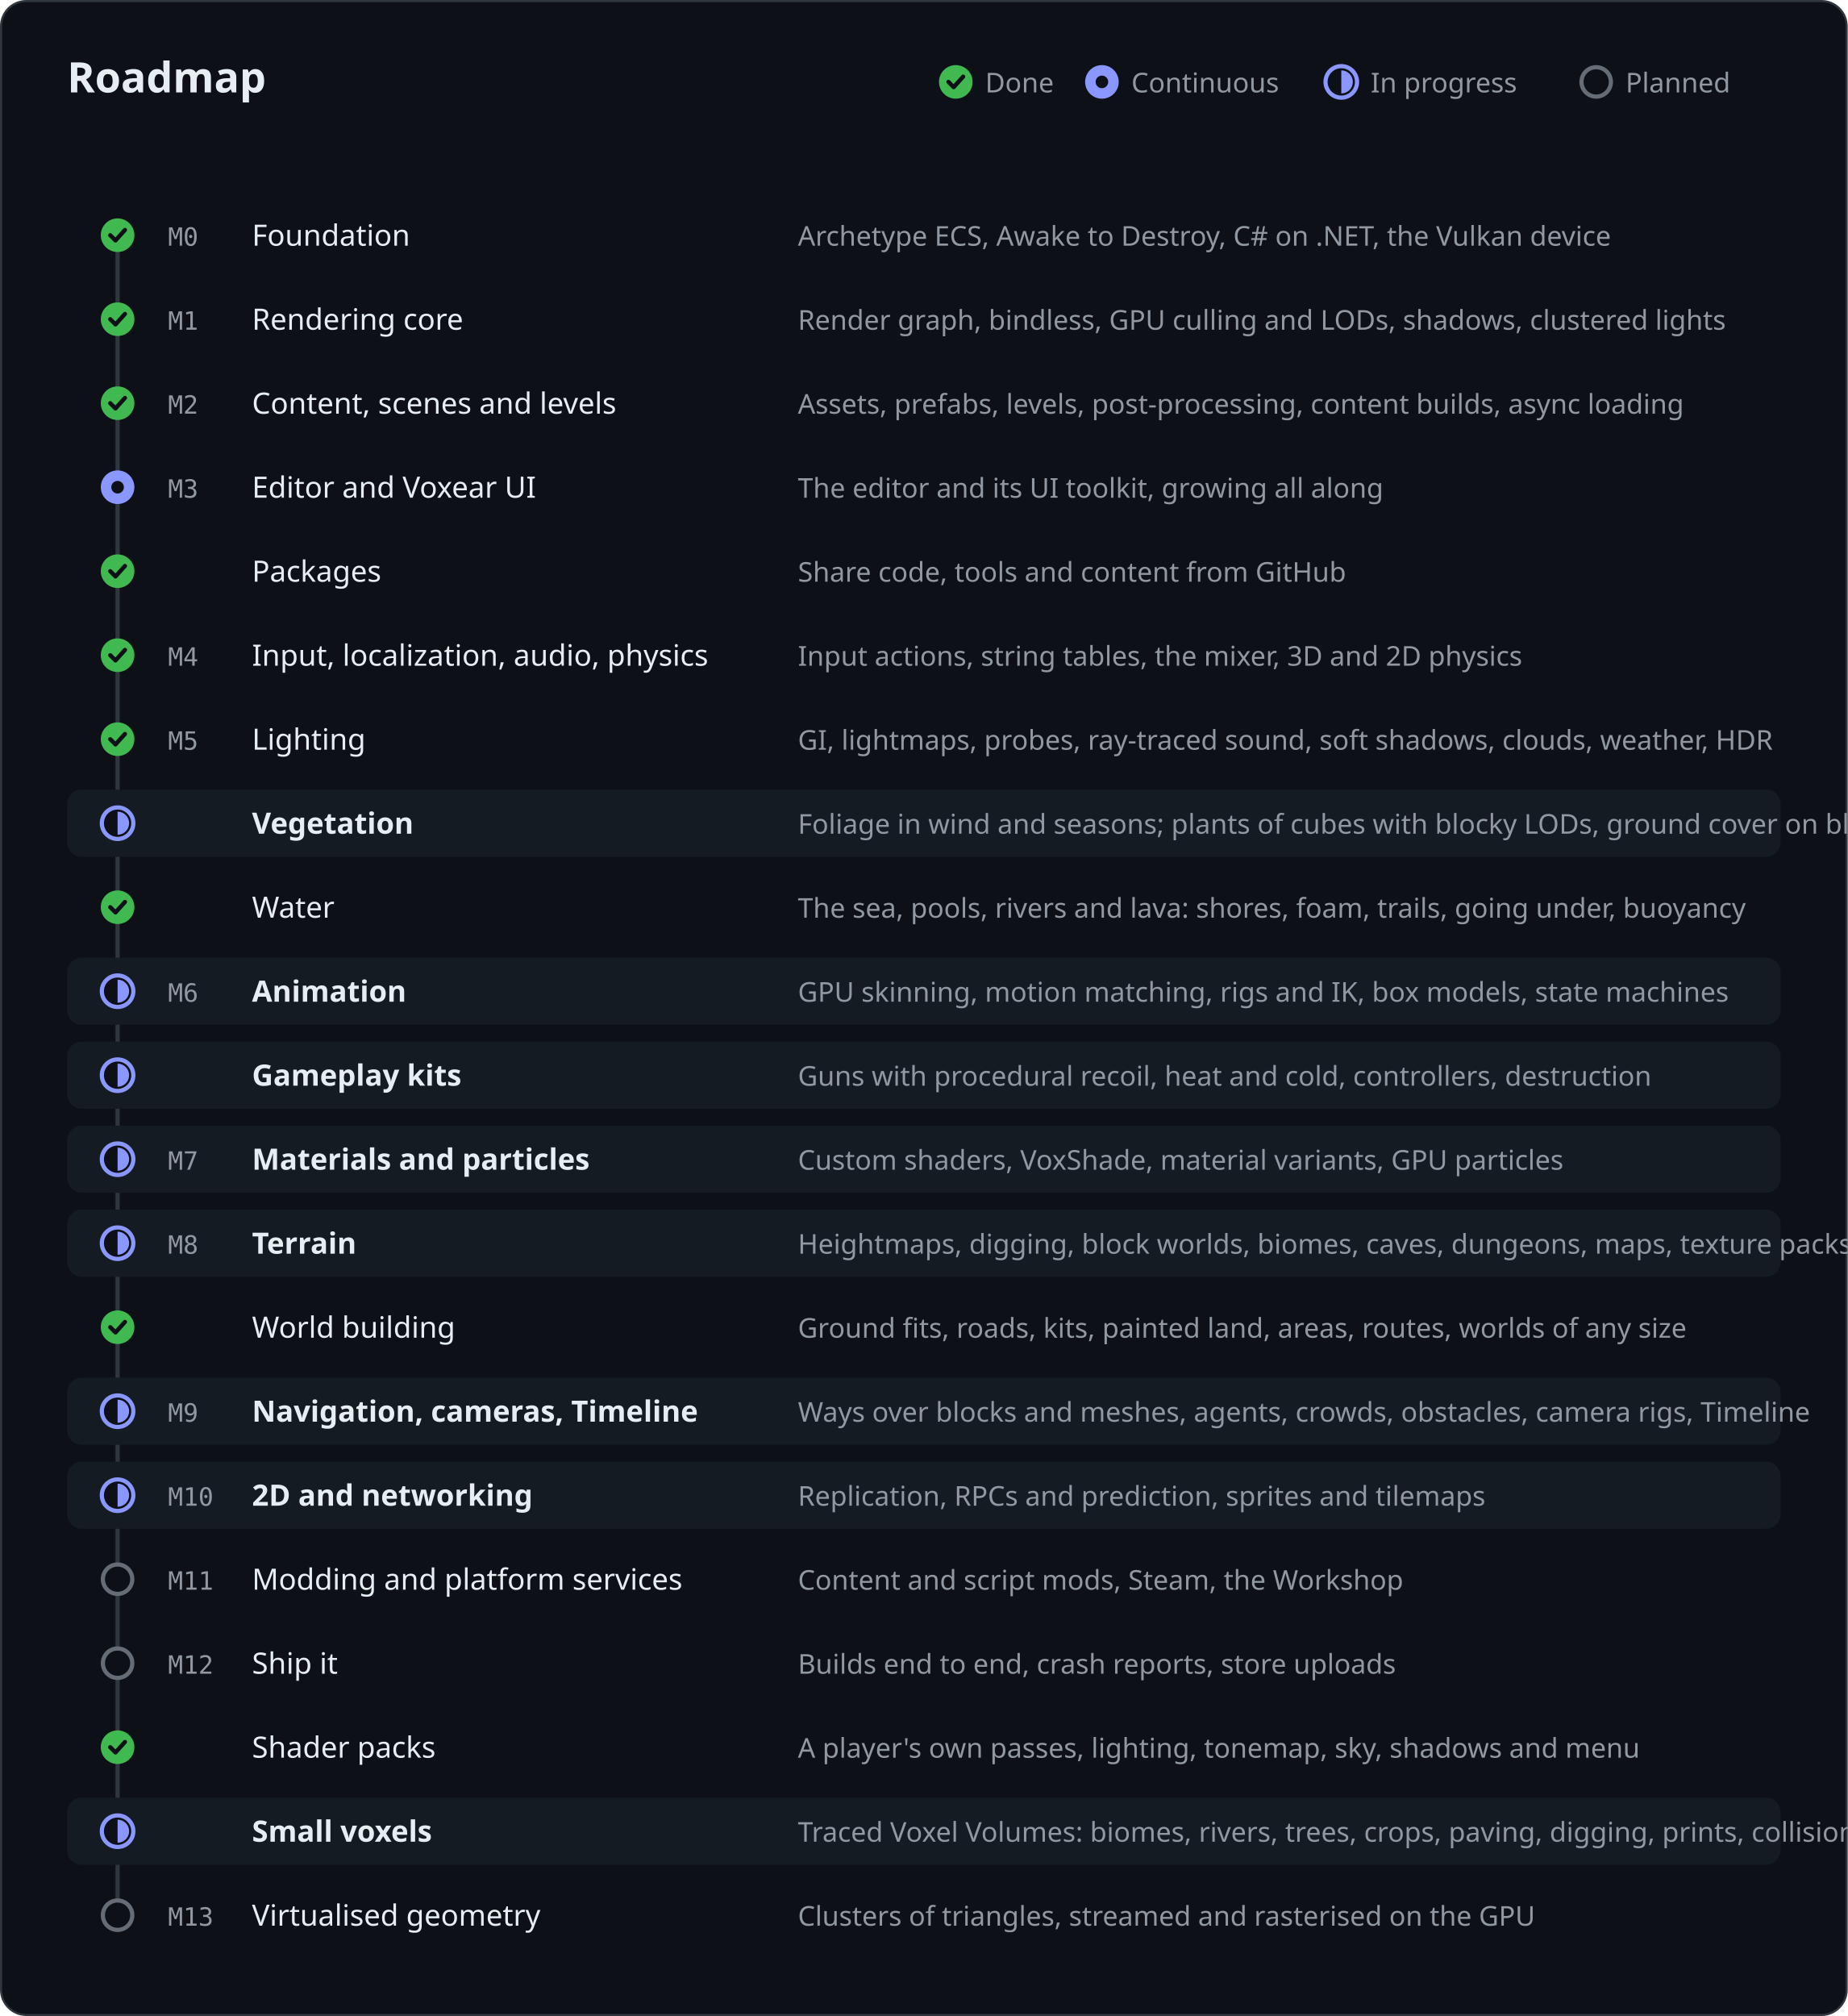
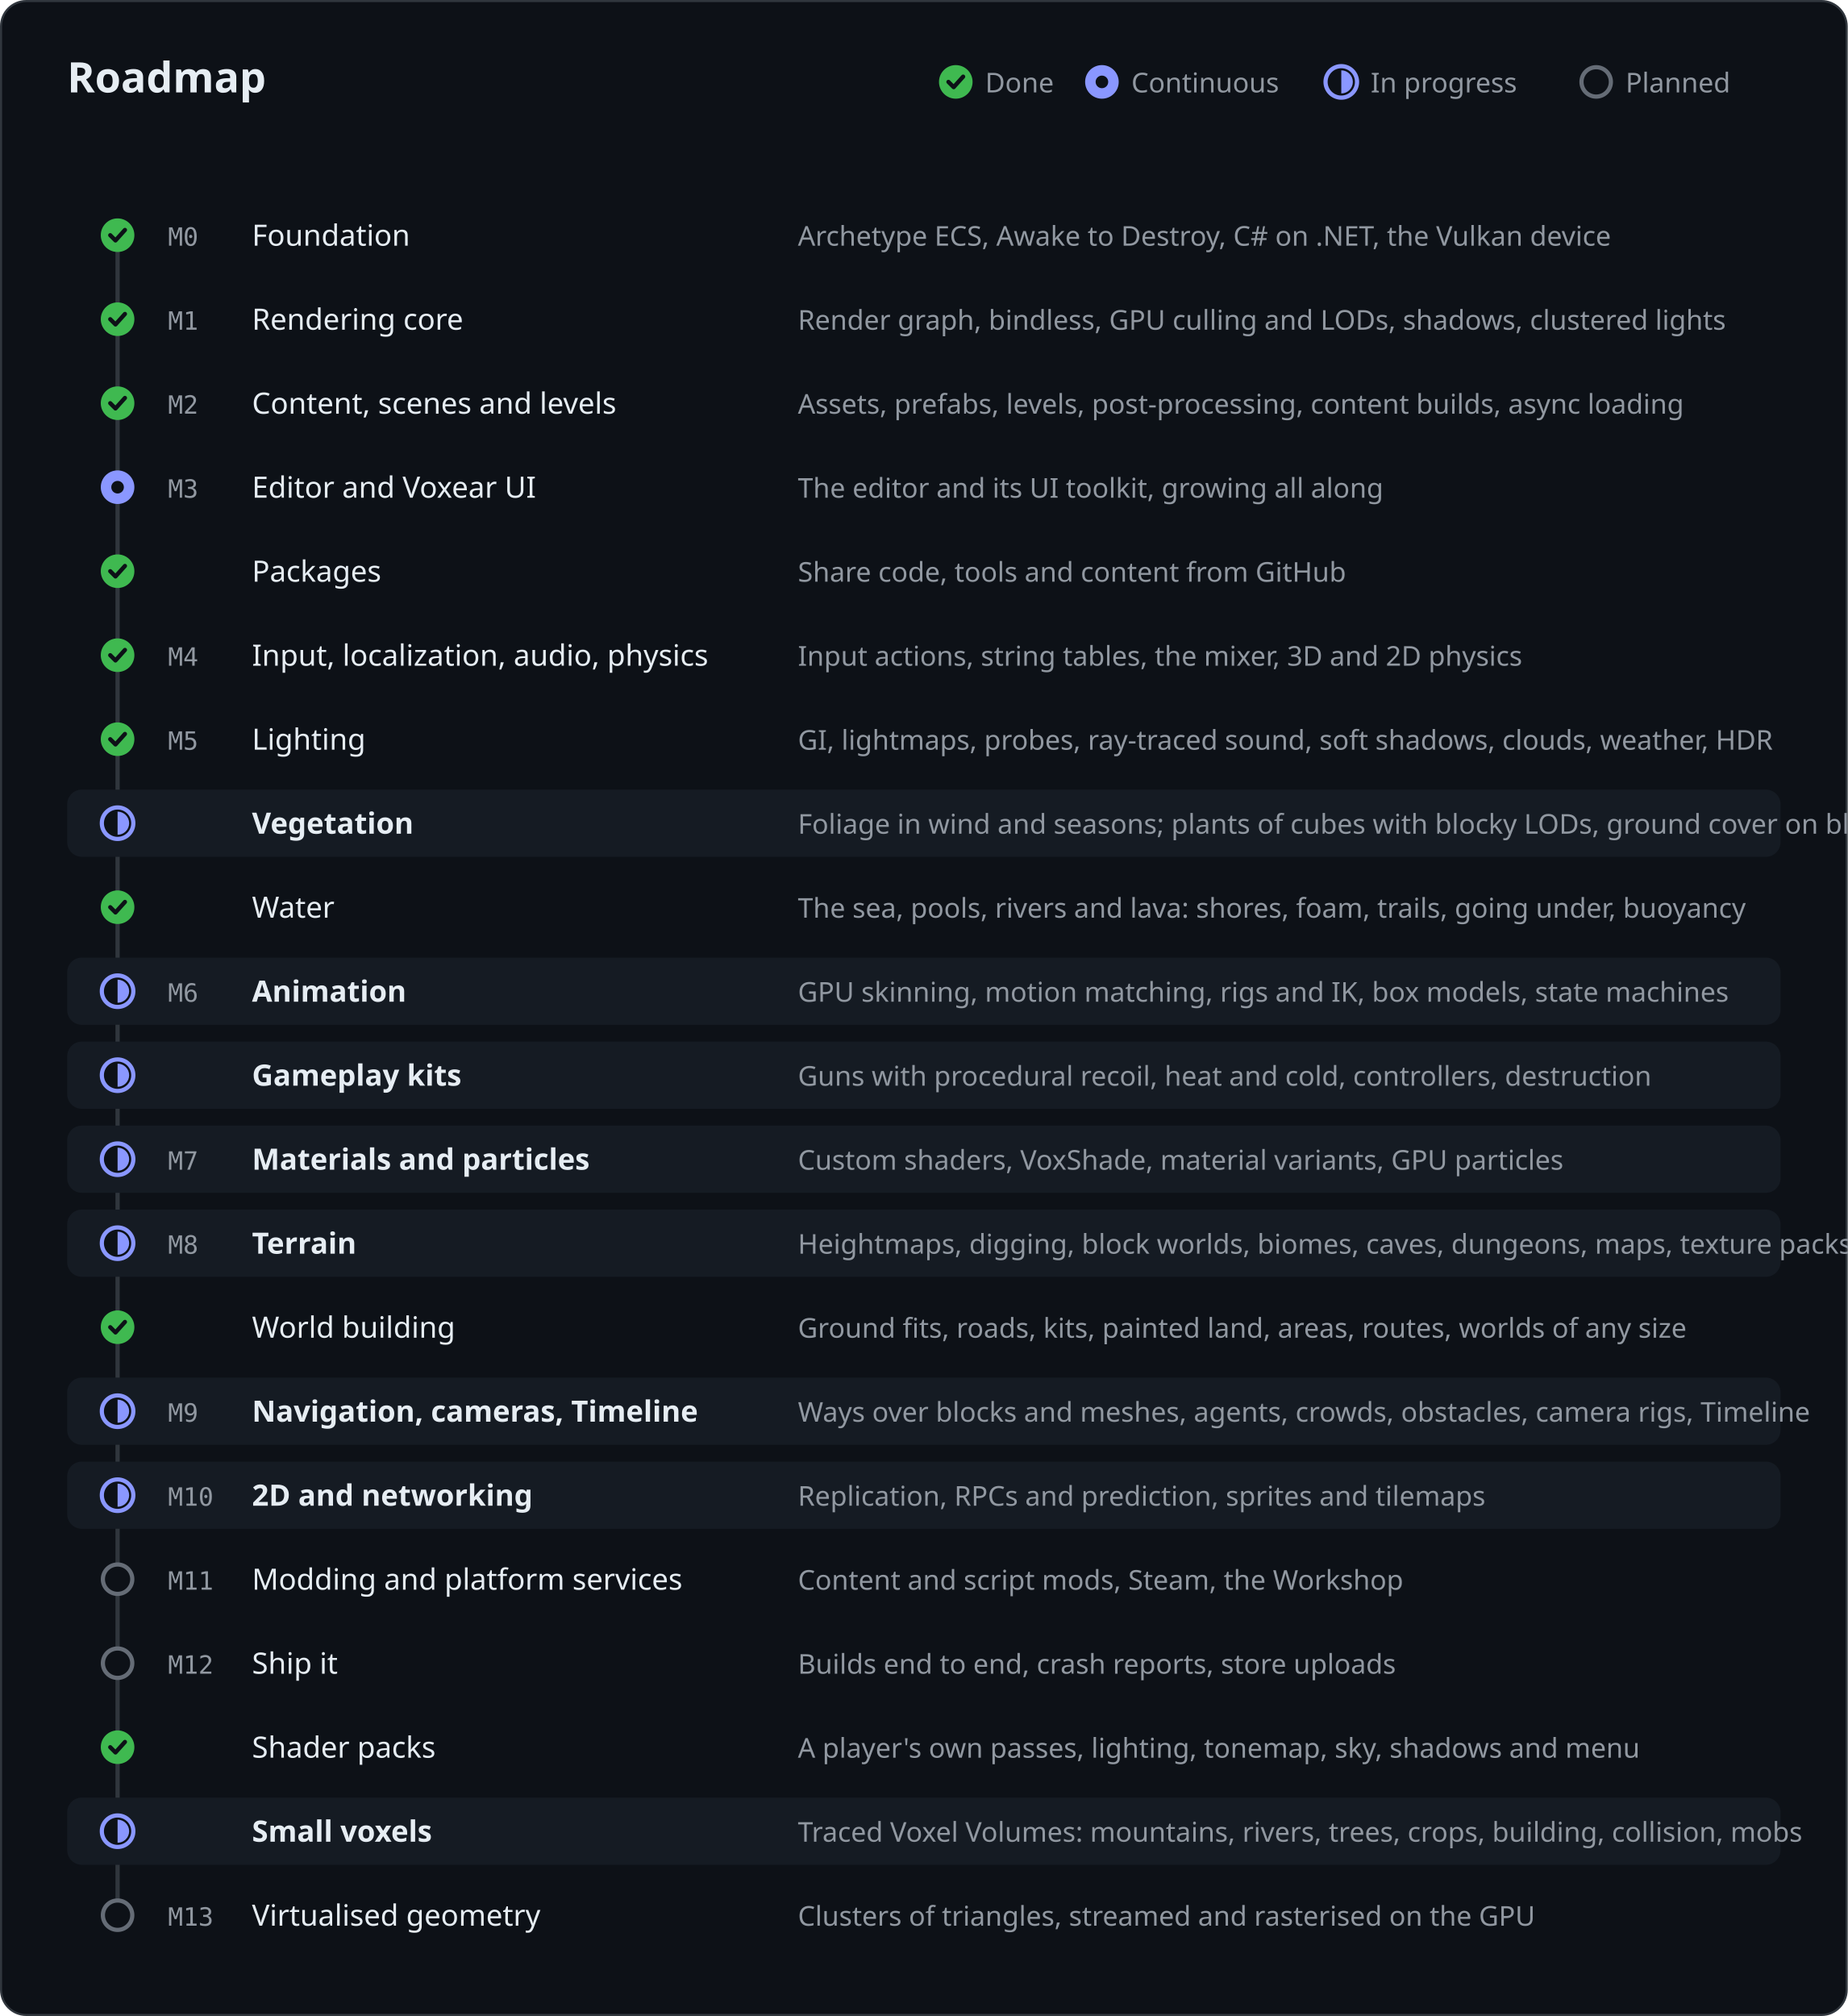
<svg xmlns="http://www.w3.org/2000/svg" width="880" height="960" viewBox="0 0 880 960" role="img" aria-label="Voxear roadmap">
  <rect x="0.5" y="0.5" width="879" height="959" rx="12" fill="#0d1117" stroke="#30363d" />
  <text x="32" y="44" font-family="-apple-system, BlinkMacSystemFont, 'Segoe UI', 'Noto Sans', Helvetica, Arial, sans-serif" font-size="20" font-weight="600" fill="#e6edf3">Roadmap</text>
  <circle cx="760.2" cy="39" r="7" fill="#0d1117" stroke="#656c76" stroke-width="2" />
  <text x="774.2" y="44" font-family="-apple-system, BlinkMacSystemFont, 'Segoe UI', 'Noto Sans', Helvetica, Arial, sans-serif" font-size="13" fill="#9198a1">Planned</text>
  <circle cx="638.8" cy="39" r="7.5" fill="#0d1117" stroke="#8a97ff" stroke-width="2" />
  <path d="M638.8 33.5 a5.5 5.5 0 0 1 0 11 z" fill="#8a97ff" />
  <text x="652.8" y="44" font-family="-apple-system, BlinkMacSystemFont, 'Segoe UI', 'Noto Sans', Helvetica, Arial, sans-serif" font-size="13" fill="#9198a1">In progress</text>
  <circle cx="524.8" cy="39" r="8" fill="#8a97ff" />
  <circle cx="524.8" cy="39" r="3" fill="#0d1117" />
  <text x="538.8" y="44" font-family="-apple-system, BlinkMacSystemFont, 'Segoe UI', 'Noto Sans', Helvetica, Arial, sans-serif" font-size="13" fill="#9198a1">Continuous</text>
  <circle cx="455.2" cy="39" r="8" fill="#3fb950" />
  <path d="M451.7 39 l2.5 2.5 l4.5-5" fill="none" stroke="#0d1117" stroke-width="2" stroke-linecap="round" stroke-linejoin="round" />
  <text x="469.2" y="44" font-family="-apple-system, BlinkMacSystemFont, 'Segoe UI', 'Noto Sans', Helvetica, Arial, sans-serif" font-size="13" fill="#9198a1">Done</text>
  <line x1="56" y1="112" x2="56" y2="912" stroke="#30363d" stroke-width="2" />
  <circle cx="56" cy="112" r="8" fill="#3fb950" />
  <path d="M52.5 112 l2.5 2.5 l4.5-5" fill="none" stroke="#0d1117" stroke-width="2" stroke-linecap="round" stroke-linejoin="round" />
  <text x="80" y="117" font-family="ui-monospace, SFMono-Regular, 'SF Mono', Menlo, Consolas, monospace" font-size="12" fill="#9198a1">M0</text>
  <text x="120" y="117" font-family="-apple-system, BlinkMacSystemFont, 'Segoe UI', 'Noto Sans', Helvetica, Arial, sans-serif" font-size="14" font-weight="500" fill="#e6edf3">Foundation</text>
  <text x="380" y="117" font-family="-apple-system, BlinkMacSystemFont, 'Segoe UI', 'Noto Sans', Helvetica, Arial, sans-serif" font-size="13" fill="#9198a1">Archetype ECS, Awake to Destroy, C# on .NET, the Vulkan device</text>
  <circle cx="56" cy="152" r="8" fill="#3fb950" />
  <path d="M52.5 152 l2.5 2.5 l4.5-5" fill="none" stroke="#0d1117" stroke-width="2" stroke-linecap="round" stroke-linejoin="round" />
  <text x="80" y="157" font-family="ui-monospace, SFMono-Regular, 'SF Mono', Menlo, Consolas, monospace" font-size="12" fill="#9198a1">M1</text>
  <text x="120" y="157" font-family="-apple-system, BlinkMacSystemFont, 'Segoe UI', 'Noto Sans', Helvetica, Arial, sans-serif" font-size="14" font-weight="500" fill="#e6edf3">Rendering core</text>
  <text x="380" y="157" font-family="-apple-system, BlinkMacSystemFont, 'Segoe UI', 'Noto Sans', Helvetica, Arial, sans-serif" font-size="13" fill="#9198a1">Render graph, bindless, GPU culling and LODs, shadows, clustered lights</text>
  <circle cx="56" cy="192" r="8" fill="#3fb950" />
  <path d="M52.5 192 l2.5 2.5 l4.5-5" fill="none" stroke="#0d1117" stroke-width="2" stroke-linecap="round" stroke-linejoin="round" />
  <text x="80" y="197" font-family="ui-monospace, SFMono-Regular, 'SF Mono', Menlo, Consolas, monospace" font-size="12" fill="#9198a1">M2</text>
  <text x="120" y="197" font-family="-apple-system, BlinkMacSystemFont, 'Segoe UI', 'Noto Sans', Helvetica, Arial, sans-serif" font-size="14" font-weight="500" fill="#e6edf3">Content, scenes and levels</text>
  <text x="380" y="197" font-family="-apple-system, BlinkMacSystemFont, 'Segoe UI', 'Noto Sans', Helvetica, Arial, sans-serif" font-size="13" fill="#9198a1">Assets, prefabs, levels, post-processing, content builds, async loading</text>
  <circle cx="56" cy="232" r="8" fill="#8a97ff" />
  <circle cx="56" cy="232" r="3" fill="#0d1117" />
  <text x="80" y="237" font-family="ui-monospace, SFMono-Regular, 'SF Mono', Menlo, Consolas, monospace" font-size="12" fill="#9198a1">M3</text>
  <text x="120" y="237" font-family="-apple-system, BlinkMacSystemFont, 'Segoe UI', 'Noto Sans', Helvetica, Arial, sans-serif" font-size="14" font-weight="500" fill="#e6edf3">Editor and Voxear UI</text>
  <text x="380" y="237" font-family="-apple-system, BlinkMacSystemFont, 'Segoe UI', 'Noto Sans', Helvetica, Arial, sans-serif" font-size="13" fill="#9198a1">The editor and its UI toolkit, growing all along</text>
  <circle cx="56" cy="272" r="8" fill="#3fb950" />
  <path d="M52.5 272 l2.5 2.5 l4.5-5" fill="none" stroke="#0d1117" stroke-width="2" stroke-linecap="round" stroke-linejoin="round" />
  <text x="80" y="277" font-family="ui-monospace, SFMono-Regular, 'SF Mono', Menlo, Consolas, monospace" font-size="12" fill="#9198a1" />
  <text x="120" y="277" font-family="-apple-system, BlinkMacSystemFont, 'Segoe UI', 'Noto Sans', Helvetica, Arial, sans-serif" font-size="14" font-weight="500" fill="#e6edf3">Packages</text>
  <text x="380" y="277" font-family="-apple-system, BlinkMacSystemFont, 'Segoe UI', 'Noto Sans', Helvetica, Arial, sans-serif" font-size="13" fill="#9198a1">Share code, tools and content from GitHub</text>
  <circle cx="56" cy="312" r="8" fill="#3fb950" />
  <path d="M52.5 312 l2.5 2.5 l4.5-5" fill="none" stroke="#0d1117" stroke-width="2" stroke-linecap="round" stroke-linejoin="round" />
  <text x="80" y="317" font-family="ui-monospace, SFMono-Regular, 'SF Mono', Menlo, Consolas, monospace" font-size="12" fill="#9198a1">M4</text>
  <text x="120" y="317" font-family="-apple-system, BlinkMacSystemFont, 'Segoe UI', 'Noto Sans', Helvetica, Arial, sans-serif" font-size="14" font-weight="500" fill="#e6edf3">Input, localization, audio, physics</text>
  <text x="380" y="317" font-family="-apple-system, BlinkMacSystemFont, 'Segoe UI', 'Noto Sans', Helvetica, Arial, sans-serif" font-size="13" fill="#9198a1">Input actions, string tables, the mixer, 3D and 2D physics</text>
  <circle cx="56" cy="352" r="8" fill="#3fb950" />
  <path d="M52.5 352 l2.5 2.5 l4.5-5" fill="none" stroke="#0d1117" stroke-width="2" stroke-linecap="round" stroke-linejoin="round" />
  <text x="80" y="357" font-family="ui-monospace, SFMono-Regular, 'SF Mono', Menlo, Consolas, monospace" font-size="12" fill="#9198a1">M5</text>
  <text x="120" y="357" font-family="-apple-system, BlinkMacSystemFont, 'Segoe UI', 'Noto Sans', Helvetica, Arial, sans-serif" font-size="14" font-weight="500" fill="#e6edf3">Lighting</text>
  <text x="380" y="357" font-family="-apple-system, BlinkMacSystemFont, 'Segoe UI', 'Noto Sans', Helvetica, Arial, sans-serif" font-size="13" fill="#9198a1">GI, lightmaps, probes, ray-traced sound, soft shadows, clouds, weather, HDR</text>
  <rect x="32" y="376" width="816" height="32" rx="7" fill="#151b23" />
  <circle cx="56" cy="392" r="7.5" fill="#0d1117" stroke="#8a97ff" stroke-width="2" />
  <path d="M56 386.5 a5.5 5.5 0 0 1 0 11 z" fill="#8a97ff" />
  <text x="80" y="397" font-family="ui-monospace, SFMono-Regular, 'SF Mono', Menlo, Consolas, monospace" font-size="12" fill="#9198a1" />
  <text x="120" y="397" font-family="-apple-system, BlinkMacSystemFont, 'Segoe UI', 'Noto Sans', Helvetica, Arial, sans-serif" font-size="14" font-weight="600" fill="#e6edf3">Vegetation</text>
  <text x="380" y="397" font-family="-apple-system, BlinkMacSystemFont, 'Segoe UI', 'Noto Sans', Helvetica, Arial, sans-serif" font-size="13" fill="#9198a1">Foliage in wind and seasons; plants of cubes with blocky LODs, ground cover on blocks</text>
  <circle cx="56" cy="432" r="8" fill="#3fb950" />
  <path d="M52.5 432 l2.5 2.5 l4.5-5" fill="none" stroke="#0d1117" stroke-width="2" stroke-linecap="round" stroke-linejoin="round" />
  <text x="80" y="437" font-family="ui-monospace, SFMono-Regular, 'SF Mono', Menlo, Consolas, monospace" font-size="12" fill="#9198a1" />
  <text x="120" y="437" font-family="-apple-system, BlinkMacSystemFont, 'Segoe UI', 'Noto Sans', Helvetica, Arial, sans-serif" font-size="14" font-weight="500" fill="#e6edf3">Water</text>
  <text x="380" y="437" font-family="-apple-system, BlinkMacSystemFont, 'Segoe UI', 'Noto Sans', Helvetica, Arial, sans-serif" font-size="13" fill="#9198a1">The sea, pools, rivers and lava: shores, foam, trails, going under, buoyancy</text>
  <rect x="32" y="456" width="816" height="32" rx="7" fill="#151b23" />
  <circle cx="56" cy="472" r="7.5" fill="#0d1117" stroke="#8a97ff" stroke-width="2" />
  <path d="M56 466.5 a5.5 5.5 0 0 1 0 11 z" fill="#8a97ff" />
  <text x="80" y="477" font-family="ui-monospace, SFMono-Regular, 'SF Mono', Menlo, Consolas, monospace" font-size="12" fill="#9198a1">M6</text>
  <text x="120" y="477" font-family="-apple-system, BlinkMacSystemFont, 'Segoe UI', 'Noto Sans', Helvetica, Arial, sans-serif" font-size="14" font-weight="600" fill="#e6edf3">Animation</text>
  <text x="380" y="477" font-family="-apple-system, BlinkMacSystemFont, 'Segoe UI', 'Noto Sans', Helvetica, Arial, sans-serif" font-size="13" fill="#9198a1">GPU skinning, motion matching, rigs and IK, box models, state machines</text>
  <rect x="32" y="496" width="816" height="32" rx="7" fill="#151b23" />
  <circle cx="56" cy="512" r="7.5" fill="#0d1117" stroke="#8a97ff" stroke-width="2" />
  <path d="M56 506.5 a5.5 5.5 0 0 1 0 11 z" fill="#8a97ff" />
  <text x="80" y="517" font-family="ui-monospace, SFMono-Regular, 'SF Mono', Menlo, Consolas, monospace" font-size="12" fill="#9198a1" />
  <text x="120" y="517" font-family="-apple-system, BlinkMacSystemFont, 'Segoe UI', 'Noto Sans', Helvetica, Arial, sans-serif" font-size="14" font-weight="600" fill="#e6edf3">Gameplay kits</text>
  <text x="380" y="517" font-family="-apple-system, BlinkMacSystemFont, 'Segoe UI', 'Noto Sans', Helvetica, Arial, sans-serif" font-size="13" fill="#9198a1">Guns with procedural recoil, heat and cold, controllers, destruction</text>
  <rect x="32" y="536" width="816" height="32" rx="7" fill="#151b23" />
  <circle cx="56" cy="552" r="7.5" fill="#0d1117" stroke="#8a97ff" stroke-width="2" />
  <path d="M56 546.5 a5.5 5.5 0 0 1 0 11 z" fill="#8a97ff" />
  <text x="80" y="557" font-family="ui-monospace, SFMono-Regular, 'SF Mono', Menlo, Consolas, monospace" font-size="12" fill="#9198a1">M7</text>
  <text x="120" y="557" font-family="-apple-system, BlinkMacSystemFont, 'Segoe UI', 'Noto Sans', Helvetica, Arial, sans-serif" font-size="14" font-weight="600" fill="#e6edf3">Materials and particles</text>
  <text x="380" y="557" font-family="-apple-system, BlinkMacSystemFont, 'Segoe UI', 'Noto Sans', Helvetica, Arial, sans-serif" font-size="13" fill="#9198a1">Custom shaders, VoxShade, material variants, GPU particles</text>
  <rect x="32" y="576" width="816" height="32" rx="7" fill="#151b23" />
  <circle cx="56" cy="592" r="7.5" fill="#0d1117" stroke="#8a97ff" stroke-width="2" />
  <path d="M56 586.5 a5.5 5.5 0 0 1 0 11 z" fill="#8a97ff" />
  <text x="80" y="597" font-family="ui-monospace, SFMono-Regular, 'SF Mono', Menlo, Consolas, monospace" font-size="12" fill="#9198a1">M8</text>
  <text x="120" y="597" font-family="-apple-system, BlinkMacSystemFont, 'Segoe UI', 'Noto Sans', Helvetica, Arial, sans-serif" font-size="14" font-weight="600" fill="#e6edf3">Terrain</text>
  <text x="380" y="597" font-family="-apple-system, BlinkMacSystemFont, 'Segoe UI', 'Noto Sans', Helvetica, Arial, sans-serif" font-size="13" fill="#9198a1">Heightmaps, digging, block worlds, biomes, caves, dungeons, maps, texture packs</text>
  <circle cx="56" cy="632" r="8" fill="#3fb950" />
  <path d="M52.5 632 l2.5 2.5 l4.5-5" fill="none" stroke="#0d1117" stroke-width="2" stroke-linecap="round" stroke-linejoin="round" />
  <text x="80" y="637" font-family="ui-monospace, SFMono-Regular, 'SF Mono', Menlo, Consolas, monospace" font-size="12" fill="#9198a1" />
  <text x="120" y="637" font-family="-apple-system, BlinkMacSystemFont, 'Segoe UI', 'Noto Sans', Helvetica, Arial, sans-serif" font-size="14" font-weight="500" fill="#e6edf3">World building</text>
  <text x="380" y="637" font-family="-apple-system, BlinkMacSystemFont, 'Segoe UI', 'Noto Sans', Helvetica, Arial, sans-serif" font-size="13" fill="#9198a1">Ground fits, roads, kits, painted land, areas, routes, worlds of any size</text>
  <rect x="32" y="656" width="816" height="32" rx="7" fill="#151b23" />
  <circle cx="56" cy="672" r="7.5" fill="#0d1117" stroke="#8a97ff" stroke-width="2" />
  <path d="M56 666.5 a5.5 5.5 0 0 1 0 11 z" fill="#8a97ff" />
  <text x="80" y="677" font-family="ui-monospace, SFMono-Regular, 'SF Mono', Menlo, Consolas, monospace" font-size="12" fill="#9198a1">M9</text>
  <text x="120" y="677" font-family="-apple-system, BlinkMacSystemFont, 'Segoe UI', 'Noto Sans', Helvetica, Arial, sans-serif" font-size="14" font-weight="600" fill="#e6edf3">Navigation, cameras, Timeline</text>
  <text x="380" y="677" font-family="-apple-system, BlinkMacSystemFont, 'Segoe UI', 'Noto Sans', Helvetica, Arial, sans-serif" font-size="13" fill="#9198a1">Ways over blocks and meshes, agents, crowds, obstacles, camera rigs, Timeline</text>
  <rect x="32" y="696" width="816" height="32" rx="7" fill="#151b23" />
  <circle cx="56" cy="712" r="7.5" fill="#0d1117" stroke="#8a97ff" stroke-width="2" />
  <path d="M56 706.5 a5.5 5.5 0 0 1 0 11 z" fill="#8a97ff" />
  <text x="80" y="717" font-family="ui-monospace, SFMono-Regular, 'SF Mono', Menlo, Consolas, monospace" font-size="12" fill="#9198a1">M10</text>
  <text x="120" y="717" font-family="-apple-system, BlinkMacSystemFont, 'Segoe UI', 'Noto Sans', Helvetica, Arial, sans-serif" font-size="14" font-weight="600" fill="#e6edf3">2D and networking</text>
  <text x="380" y="717" font-family="-apple-system, BlinkMacSystemFont, 'Segoe UI', 'Noto Sans', Helvetica, Arial, sans-serif" font-size="13" fill="#9198a1">Replication, RPCs and prediction, sprites and tilemaps</text>
  <circle cx="56" cy="752" r="7" fill="#0d1117" stroke="#656c76" stroke-width="2" />
  <text x="80" y="757" font-family="ui-monospace, SFMono-Regular, 'SF Mono', Menlo, Consolas, monospace" font-size="12" fill="#9198a1">M11</text>
  <text x="120" y="757" font-family="-apple-system, BlinkMacSystemFont, 'Segoe UI', 'Noto Sans', Helvetica, Arial, sans-serif" font-size="14" font-weight="500" fill="#e6edf3">Modding and platform services</text>
  <text x="380" y="757" font-family="-apple-system, BlinkMacSystemFont, 'Segoe UI', 'Noto Sans', Helvetica, Arial, sans-serif" font-size="13" fill="#9198a1">Content and script mods, Steam, the Workshop</text>
  <circle cx="56" cy="792" r="7" fill="#0d1117" stroke="#656c76" stroke-width="2" />
  <text x="80" y="797" font-family="ui-monospace, SFMono-Regular, 'SF Mono', Menlo, Consolas, monospace" font-size="12" fill="#9198a1">M12</text>
  <text x="120" y="797" font-family="-apple-system, BlinkMacSystemFont, 'Segoe UI', 'Noto Sans', Helvetica, Arial, sans-serif" font-size="14" font-weight="500" fill="#e6edf3">Ship it</text>
  <text x="380" y="797" font-family="-apple-system, BlinkMacSystemFont, 'Segoe UI', 'Noto Sans', Helvetica, Arial, sans-serif" font-size="13" fill="#9198a1">Builds end to end, crash reports, store uploads</text>
  <circle cx="56" cy="832" r="8" fill="#3fb950" />
  <path d="M52.5 832 l2.5 2.5 l4.5-5" fill="none" stroke="#0d1117" stroke-width="2" stroke-linecap="round" stroke-linejoin="round" />
  <text x="80" y="837" font-family="ui-monospace, SFMono-Regular, 'SF Mono', Menlo, Consolas, monospace" font-size="12" fill="#9198a1" />
  <text x="120" y="837" font-family="-apple-system, BlinkMacSystemFont, 'Segoe UI', 'Noto Sans', Helvetica, Arial, sans-serif" font-size="14" font-weight="500" fill="#e6edf3">Shader packs</text>
  <text x="380" y="837" font-family="-apple-system, BlinkMacSystemFont, 'Segoe UI', 'Noto Sans', Helvetica, Arial, sans-serif" font-size="13" fill="#9198a1">A player's own passes, lighting, tonemap, sky, shadows and menu</text>
  <rect x="32" y="856" width="816" height="32" rx="7" fill="#151b23" />
  <circle cx="56" cy="872" r="7.5" fill="#0d1117" stroke="#8a97ff" stroke-width="2" />
  <path d="M56 866.5 a5.5 5.5 0 0 1 0 11 z" fill="#8a97ff" />
  <text x="80" y="877" font-family="ui-monospace, SFMono-Regular, 'SF Mono', Menlo, Consolas, monospace" font-size="12" fill="#9198a1" />
  <text x="120" y="877" font-family="-apple-system, BlinkMacSystemFont, 'Segoe UI', 'Noto Sans', Helvetica, Arial, sans-serif" font-size="14" font-weight="600" fill="#e6edf3">Small voxels</text>
-   <text x="380" y="877" font-family="-apple-system, BlinkMacSystemFont, 'Segoe UI', 'Noto Sans', Helvetica, Arial, sans-serif" font-size="13" fill="#9198a1">Traced Voxel Volumes: biomes, rivers, trees, crops, paving, digging, prints, collision, mobs</text>
+   <text x="380" y="877" font-family="-apple-system, BlinkMacSystemFont, 'Segoe UI', 'Noto Sans', Helvetica, Arial, sans-serif" font-size="13" fill="#9198a1">Traced Voxel Volumes: mountains, rivers, trees, crops, building, collision, mobs</text>
  <circle cx="56" cy="912" r="7" fill="#0d1117" stroke="#656c76" stroke-width="2" />
  <text x="80" y="917" font-family="ui-monospace, SFMono-Regular, 'SF Mono', Menlo, Consolas, monospace" font-size="12" fill="#9198a1">M13</text>
  <text x="120" y="917" font-family="-apple-system, BlinkMacSystemFont, 'Segoe UI', 'Noto Sans', Helvetica, Arial, sans-serif" font-size="14" font-weight="500" fill="#e6edf3">Virtualised geometry</text>
  <text x="380" y="917" font-family="-apple-system, BlinkMacSystemFont, 'Segoe UI', 'Noto Sans', Helvetica, Arial, sans-serif" font-size="13" fill="#9198a1">Clusters of triangles, streamed and rasterised on the GPU</text>
</svg>
